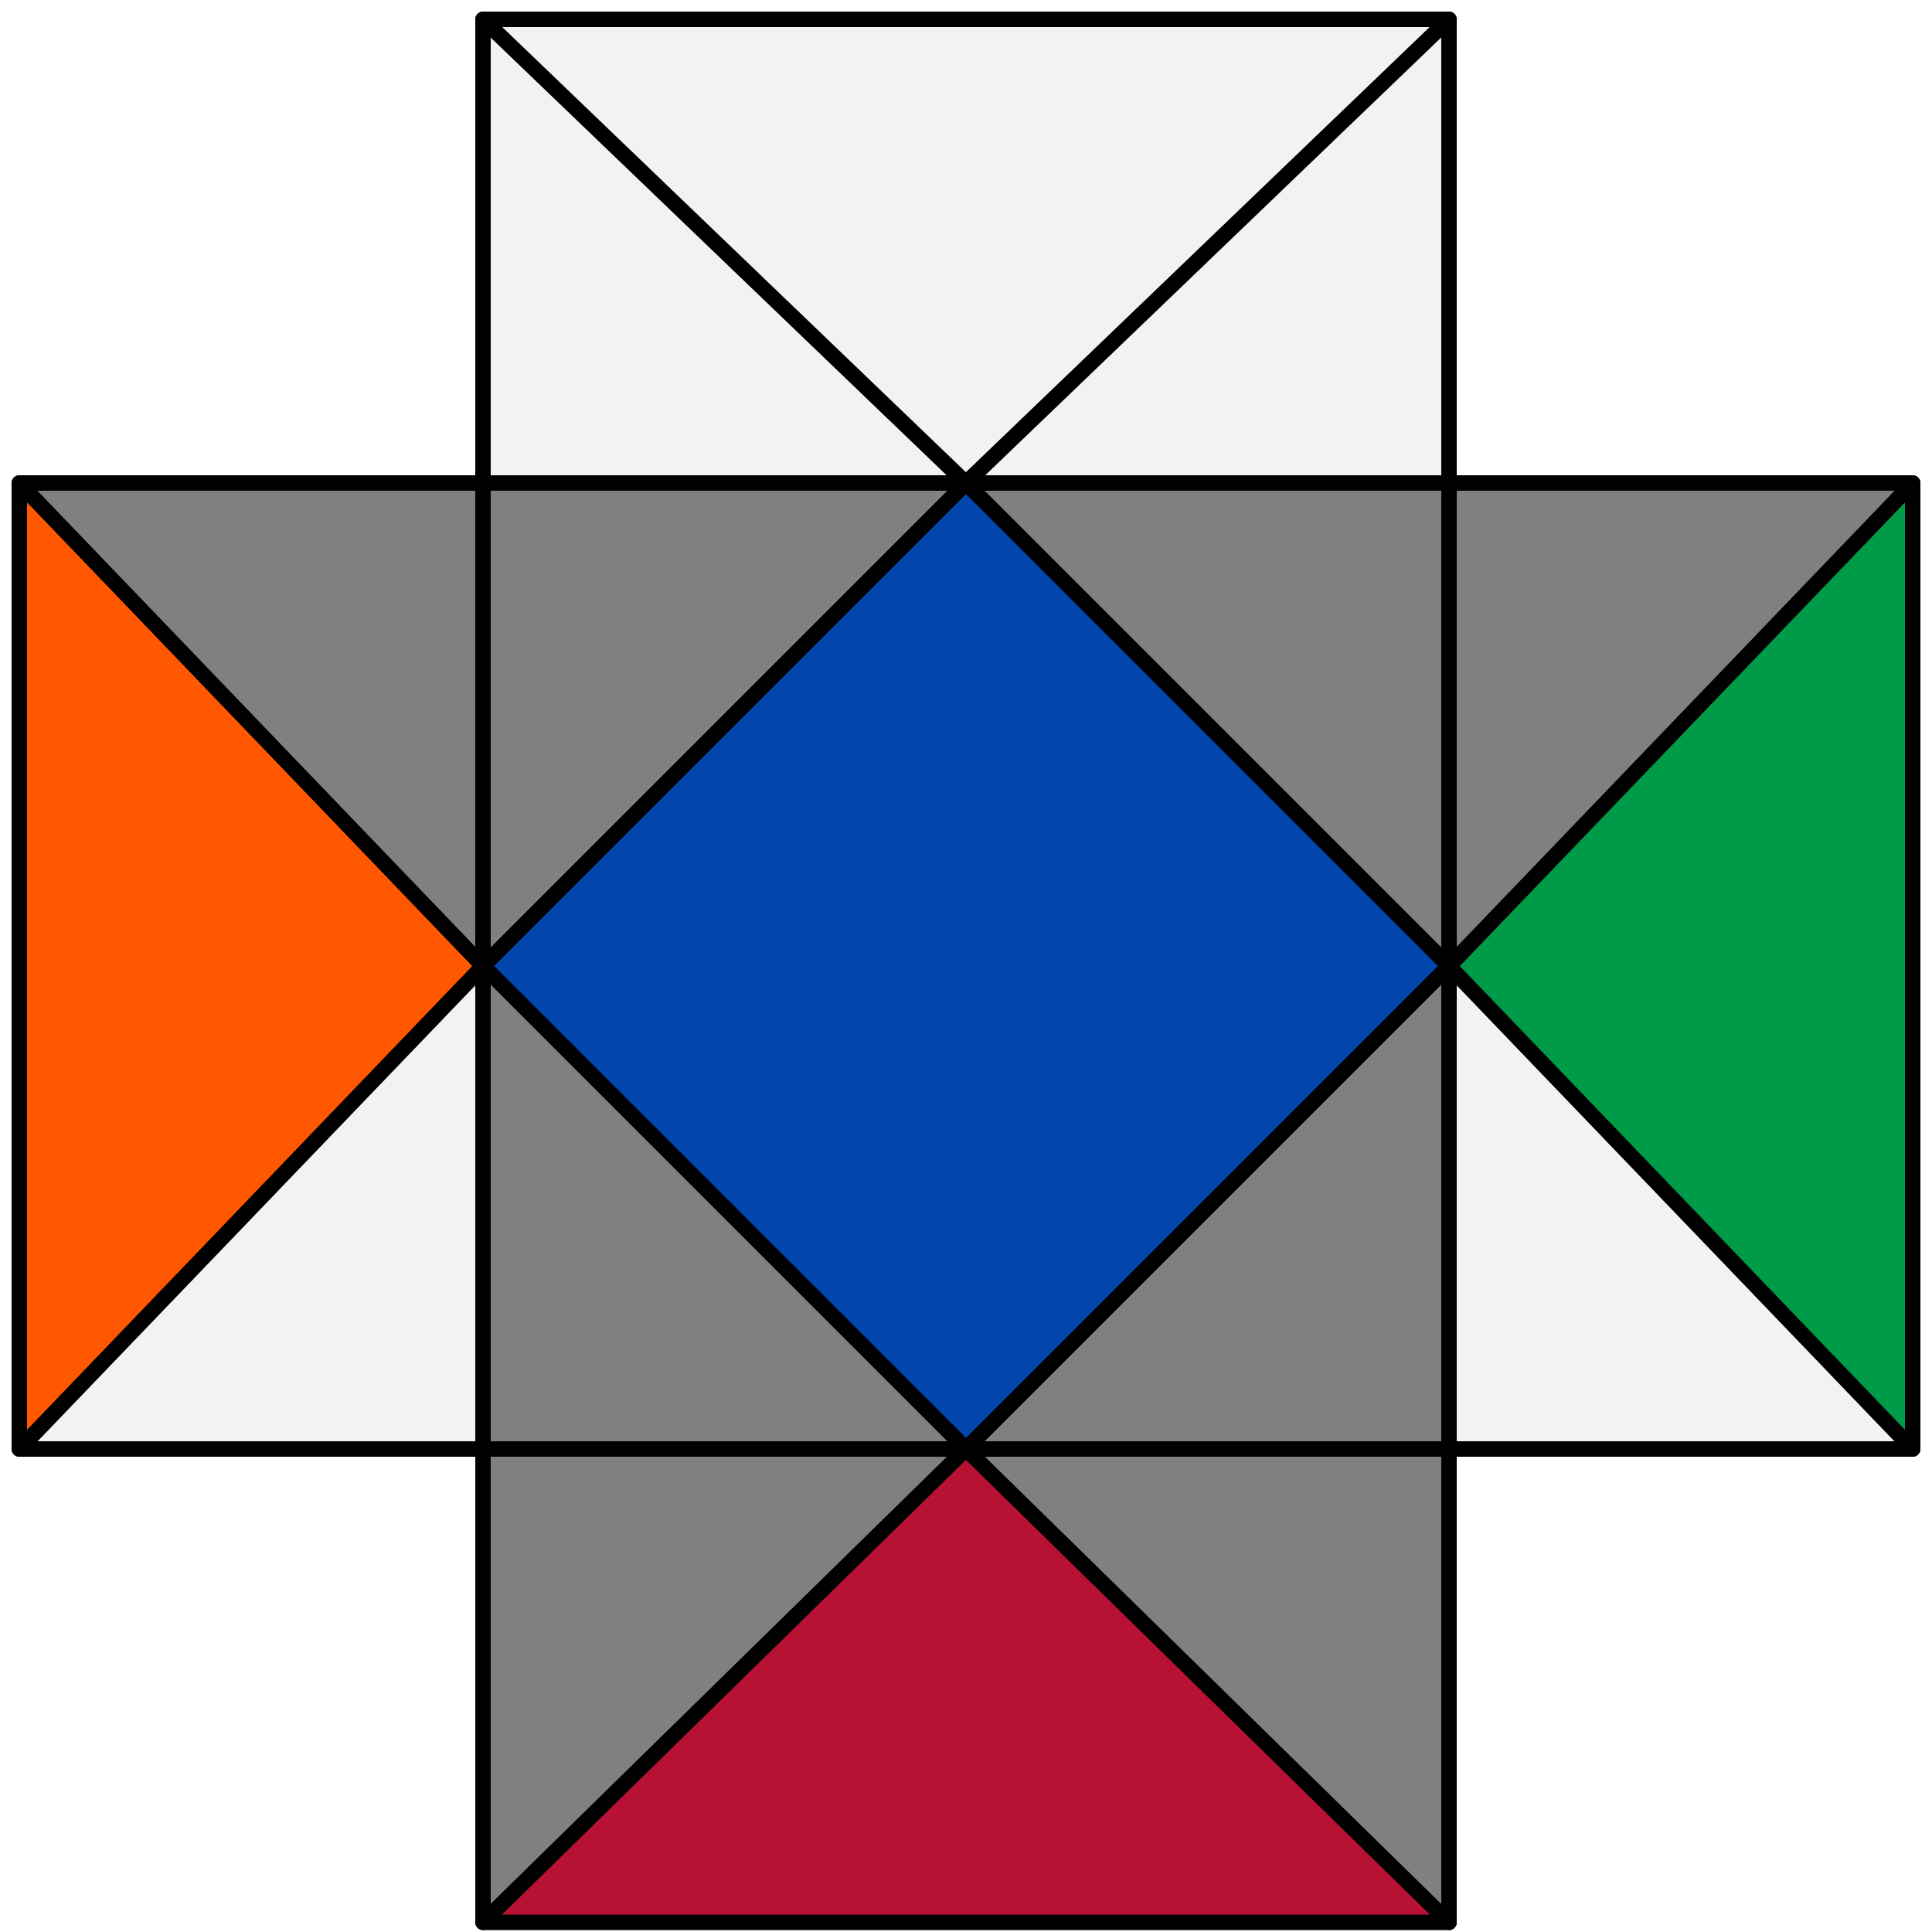
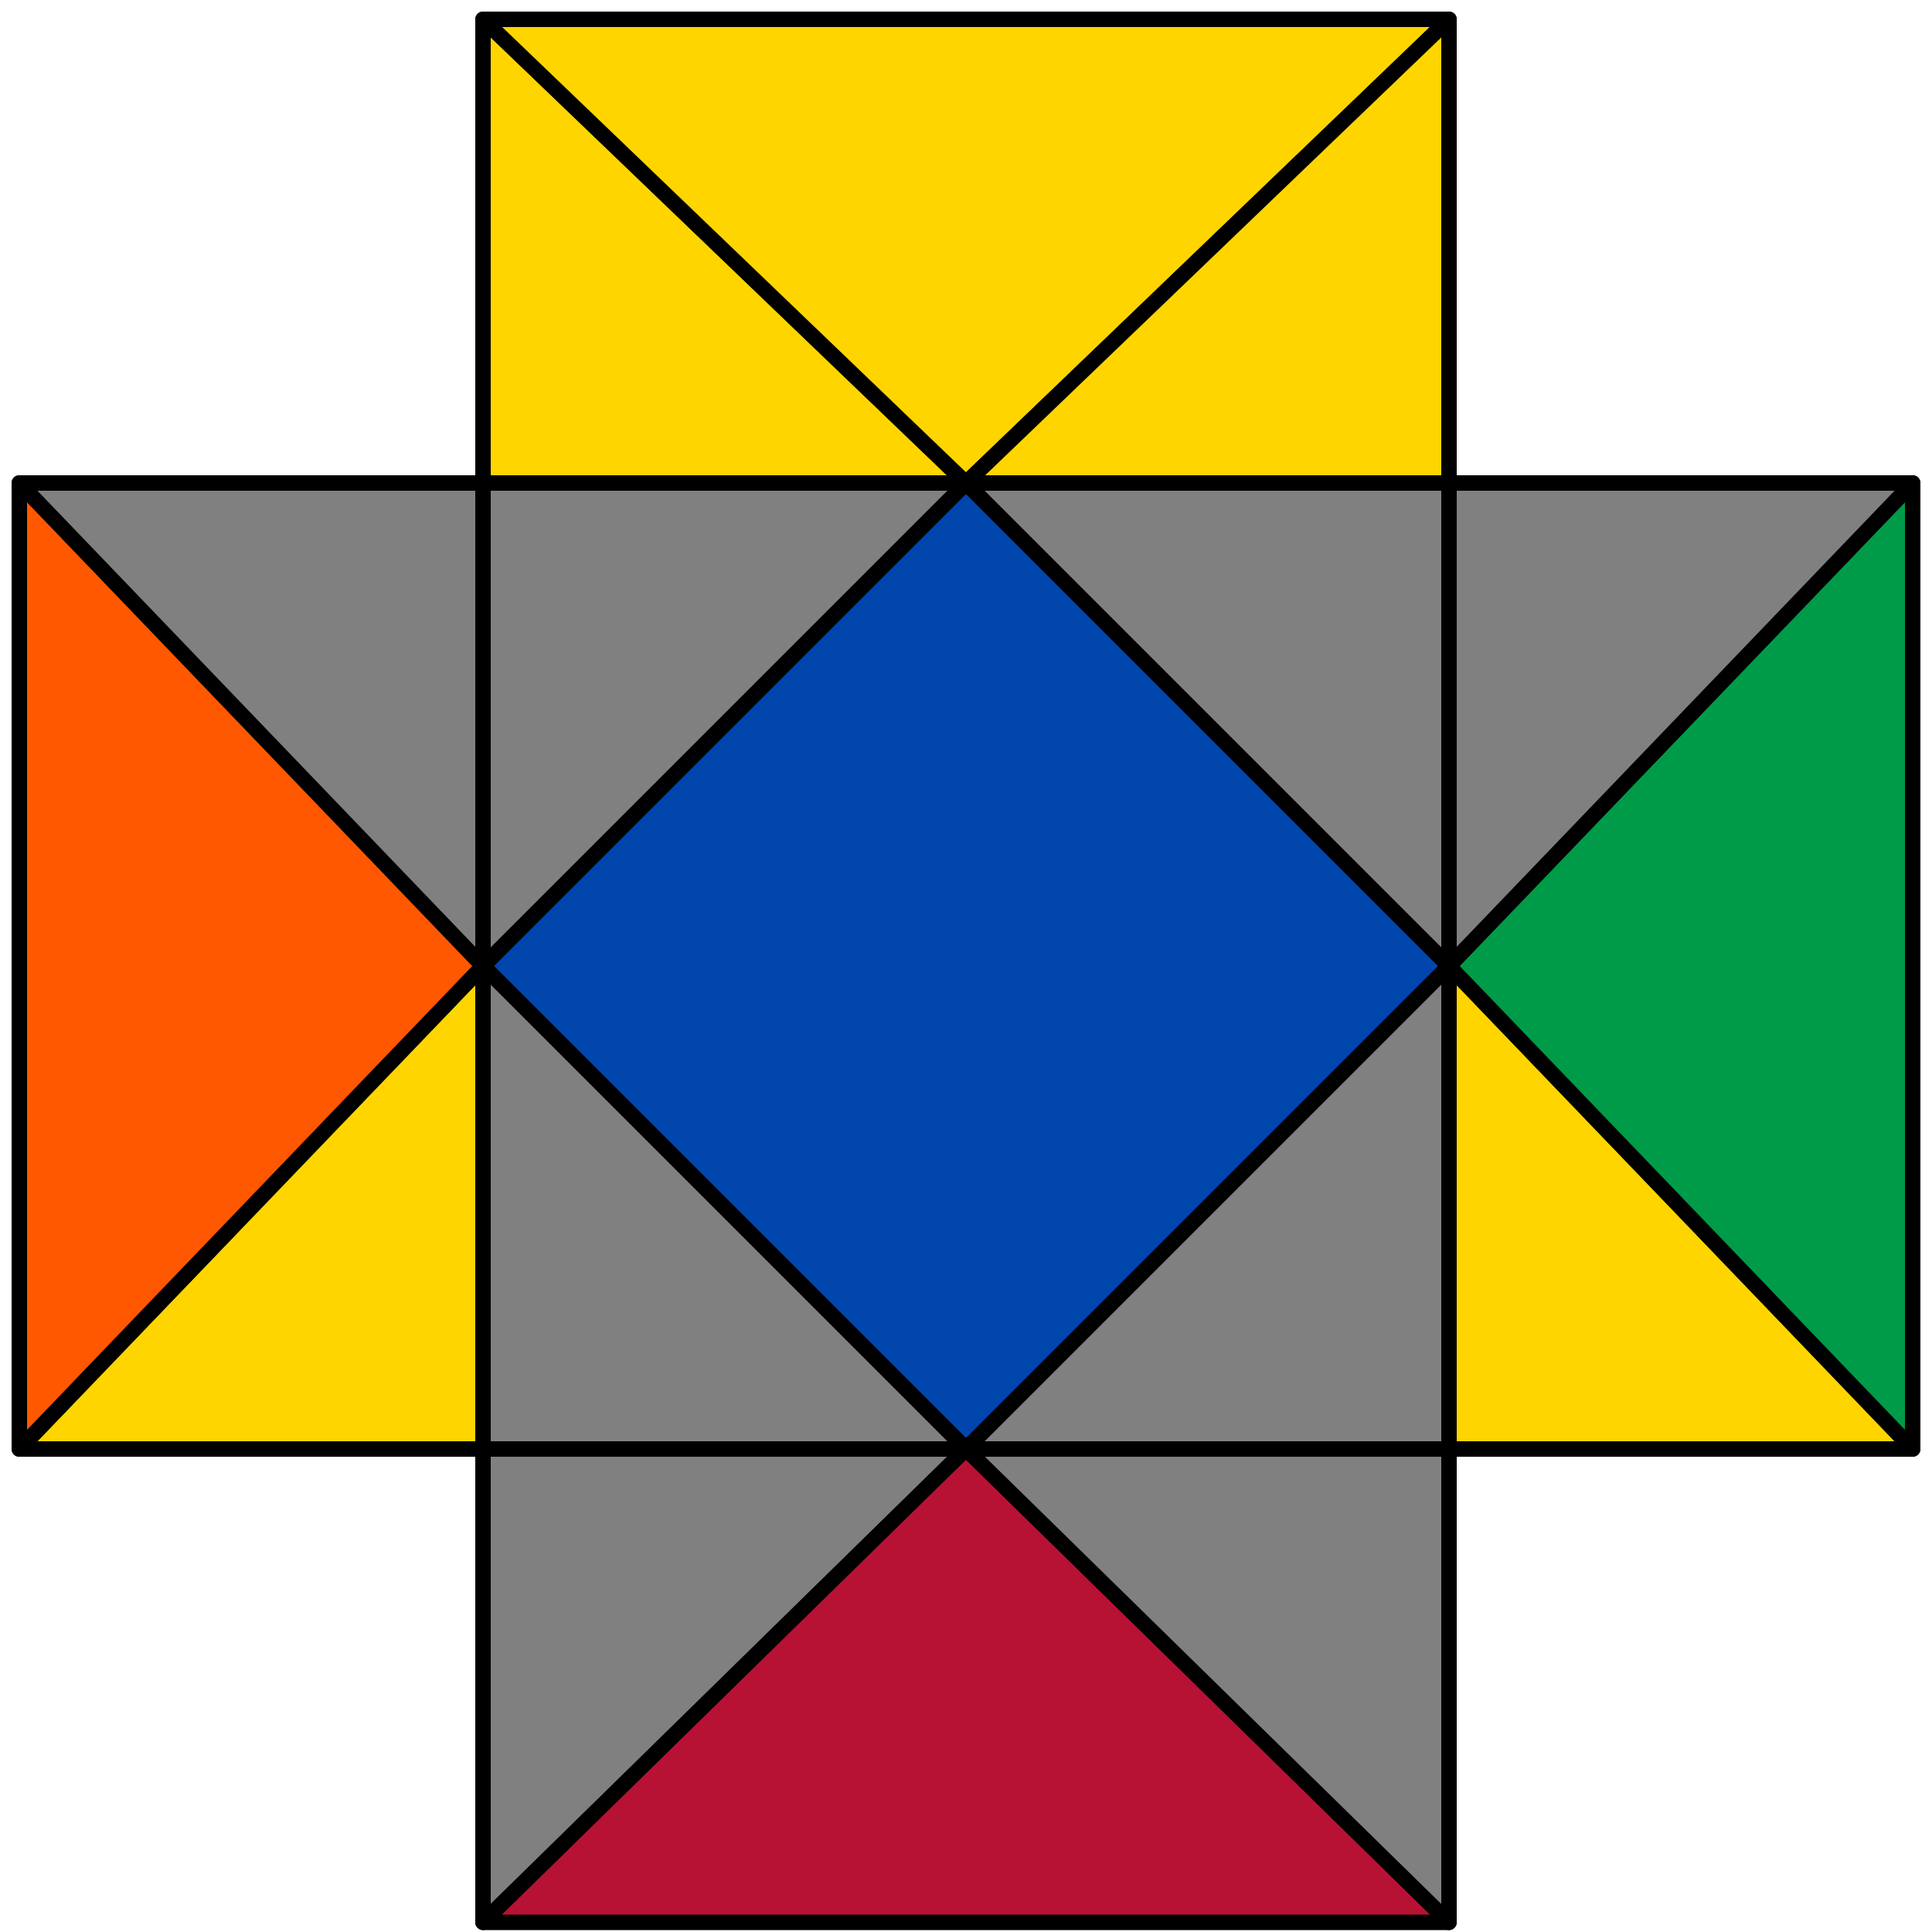
<svg xmlns="http://www.w3.org/2000/svg" id="svg" viewBox="0 0 1000 1000" stroke="black" stroke-width="8" stroke-linejoin="round">
  <polygon fill="#0046ad" points="500,250 750,500 500,750 250,500" />
  <polygon fill="#808080" points="250,250 500,250 250,500" />
  <polygon fill="#808080" points="750,250 500,250 750,500" />
  <polygon fill="#808080" points="750,500 500,750 750,750" />
  <polygon fill="#808080" points="250,500 500,750 250,750" />
  <polygon fill="#808080" points="250,750 500,750 250,995" />
  <polygon fill="#b71234" points="500,750 750,995 250,995" />
  <polygon fill="#808080" points="750,750 500,750 750,995" />
-   <polygon fill="#f2f2f2" points="750,750 750,500 990,750" />
+   <polygon fill="#ffd500" points="750,750 750,500 990,750" />
  <polygon fill="#009b48" points="990,750 990,250 750,500" />
  <polygon fill="#808080" points="750,250 750,500 990,250" />
-   <polygon fill="#f2f2f2" points="250,250 500,250 250,10" />
-   <polygon fill="#f2f2f2" points="500,250 250,10 750,10" />
-   <polygon fill="#f2f2f2" points="750,250 500,250 750,10" />
-   <polygon fill="#f2f2f2" points="250,750 250,500 10,750" />
+   <polygon fill="#ffd500" points="250,250 500,250 250,10" />
+   <polygon fill="#ffd500" points="500,250 250,10 750,10" />
+   <polygon fill="#ffd500" points="750,250 500,250 750,10" />
+   <polygon fill="#ffd500" points="250,750 250,500 10,750" />
  <polygon fill="#ff5800" points="10,750 10,250 250,500" />
  <polygon fill="#808080" points="250,250 250,500 10,250" />
</svg>
